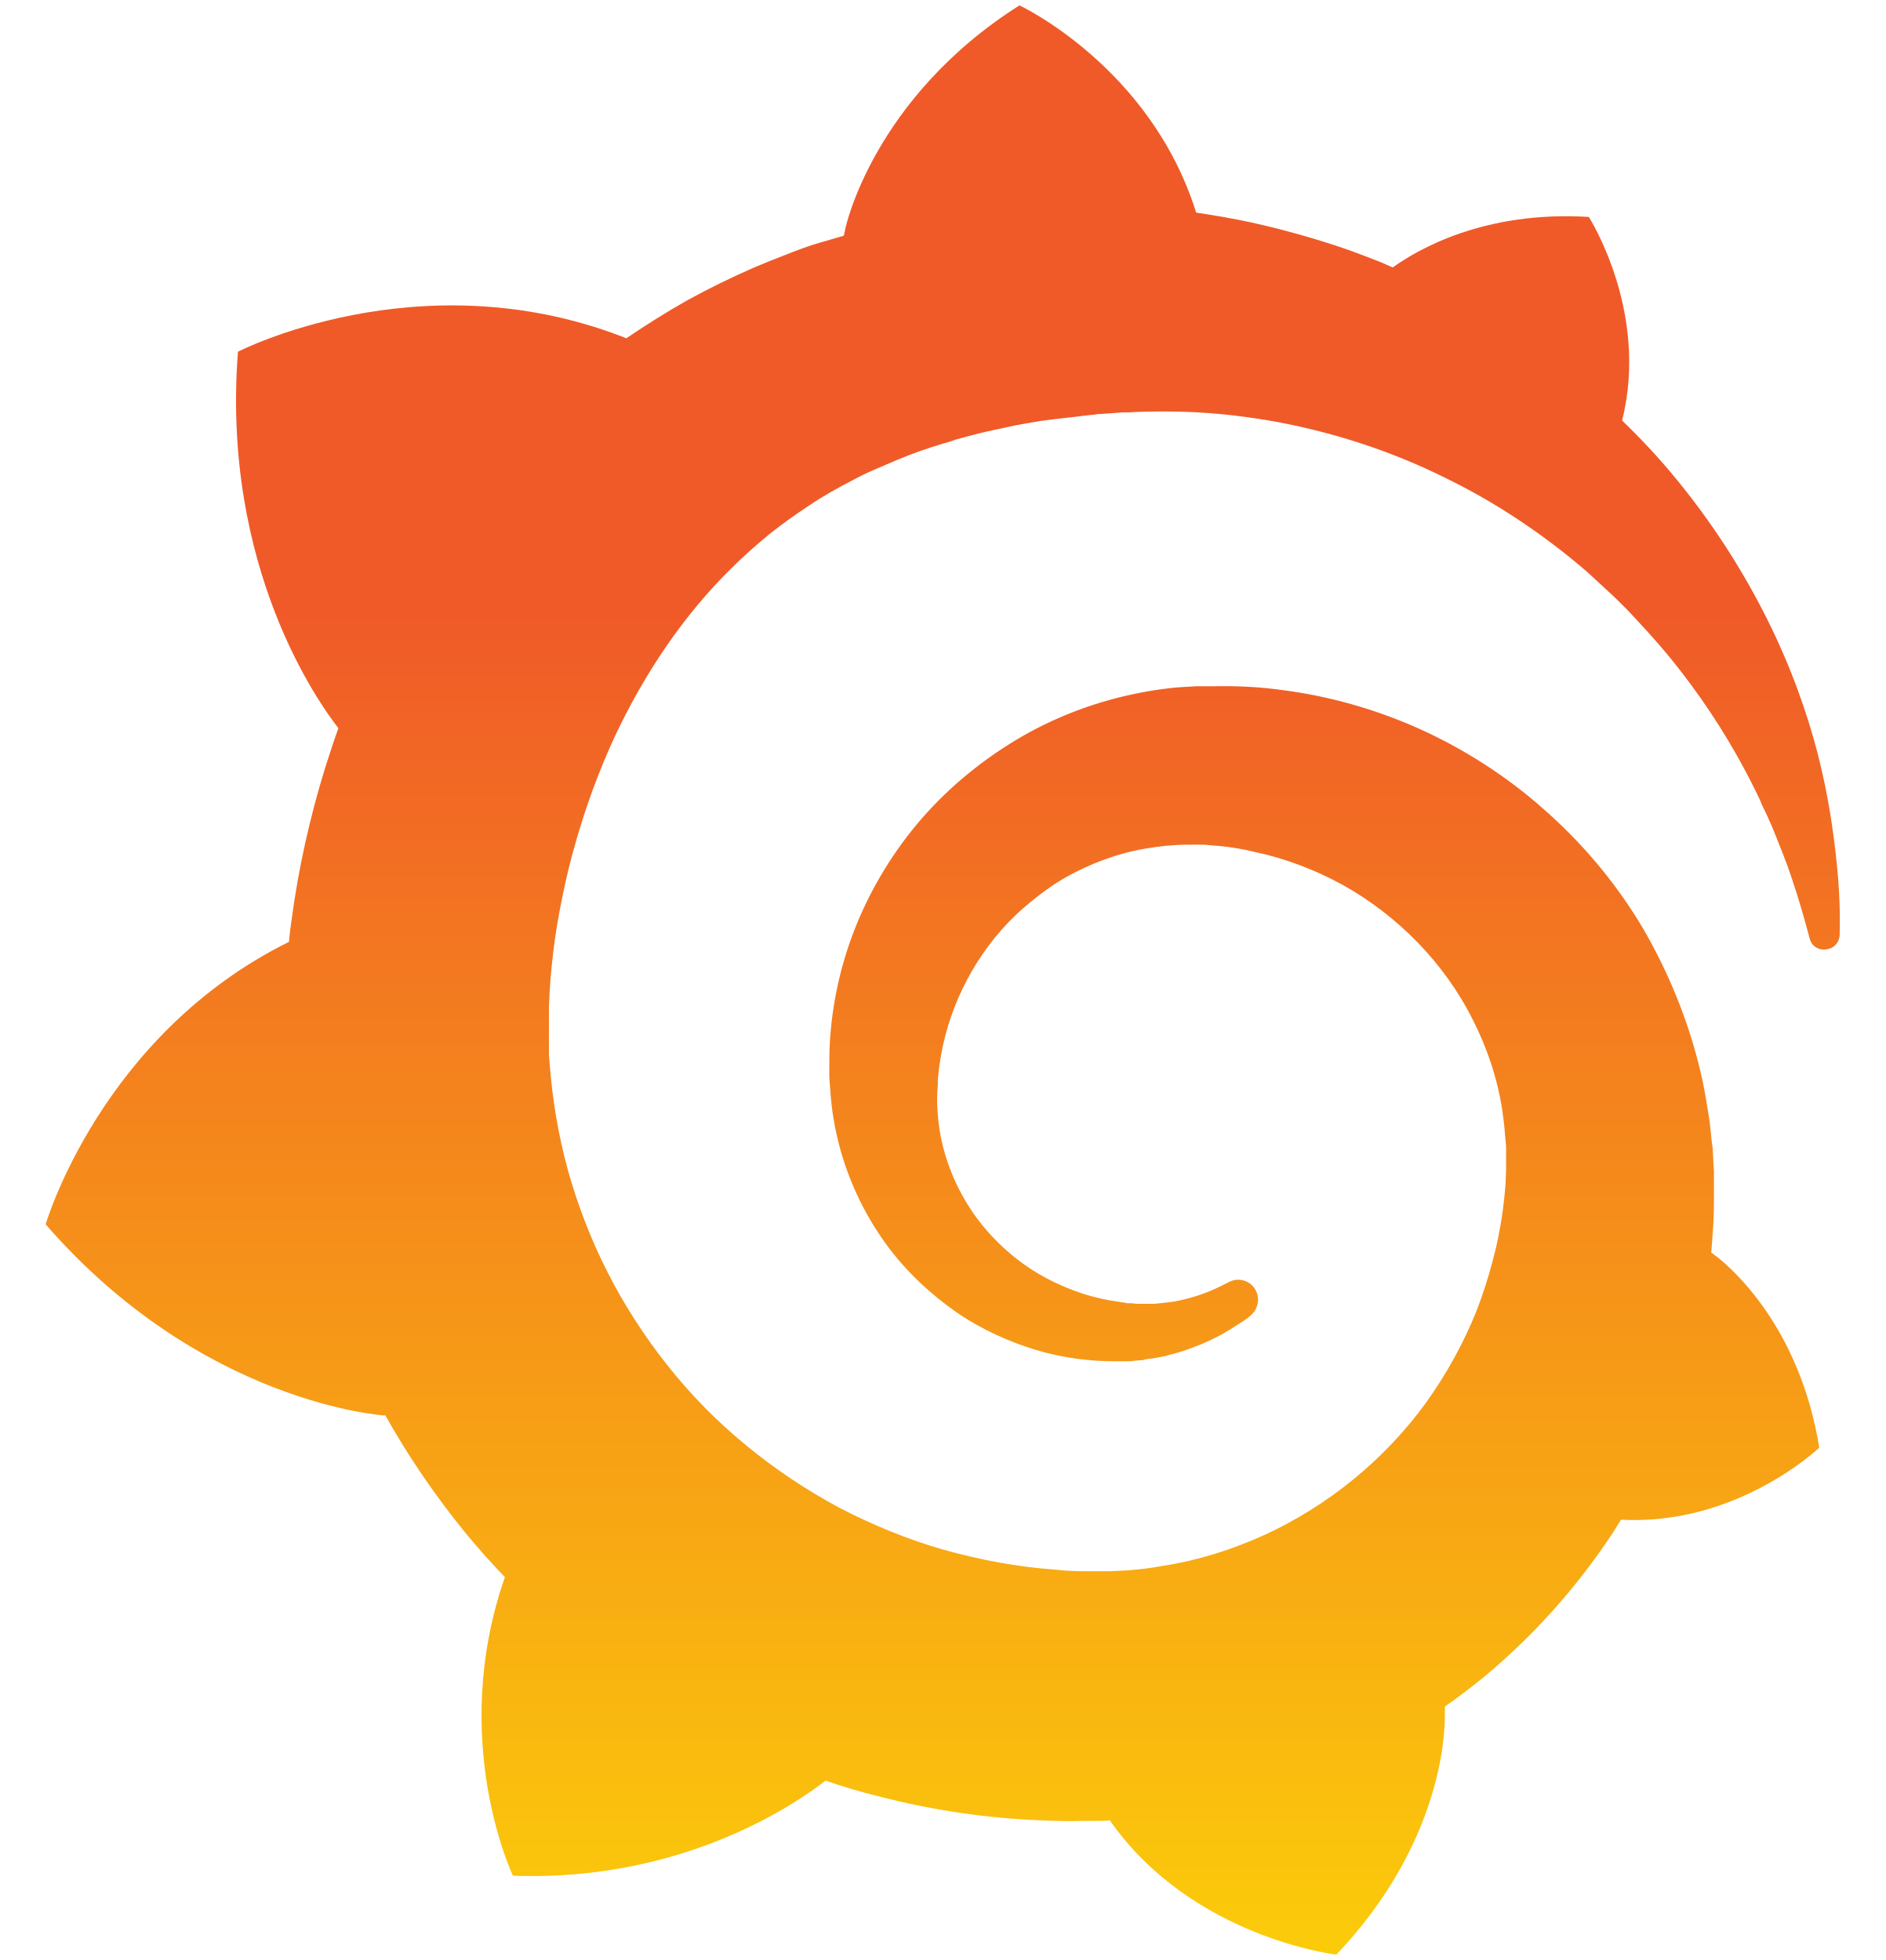
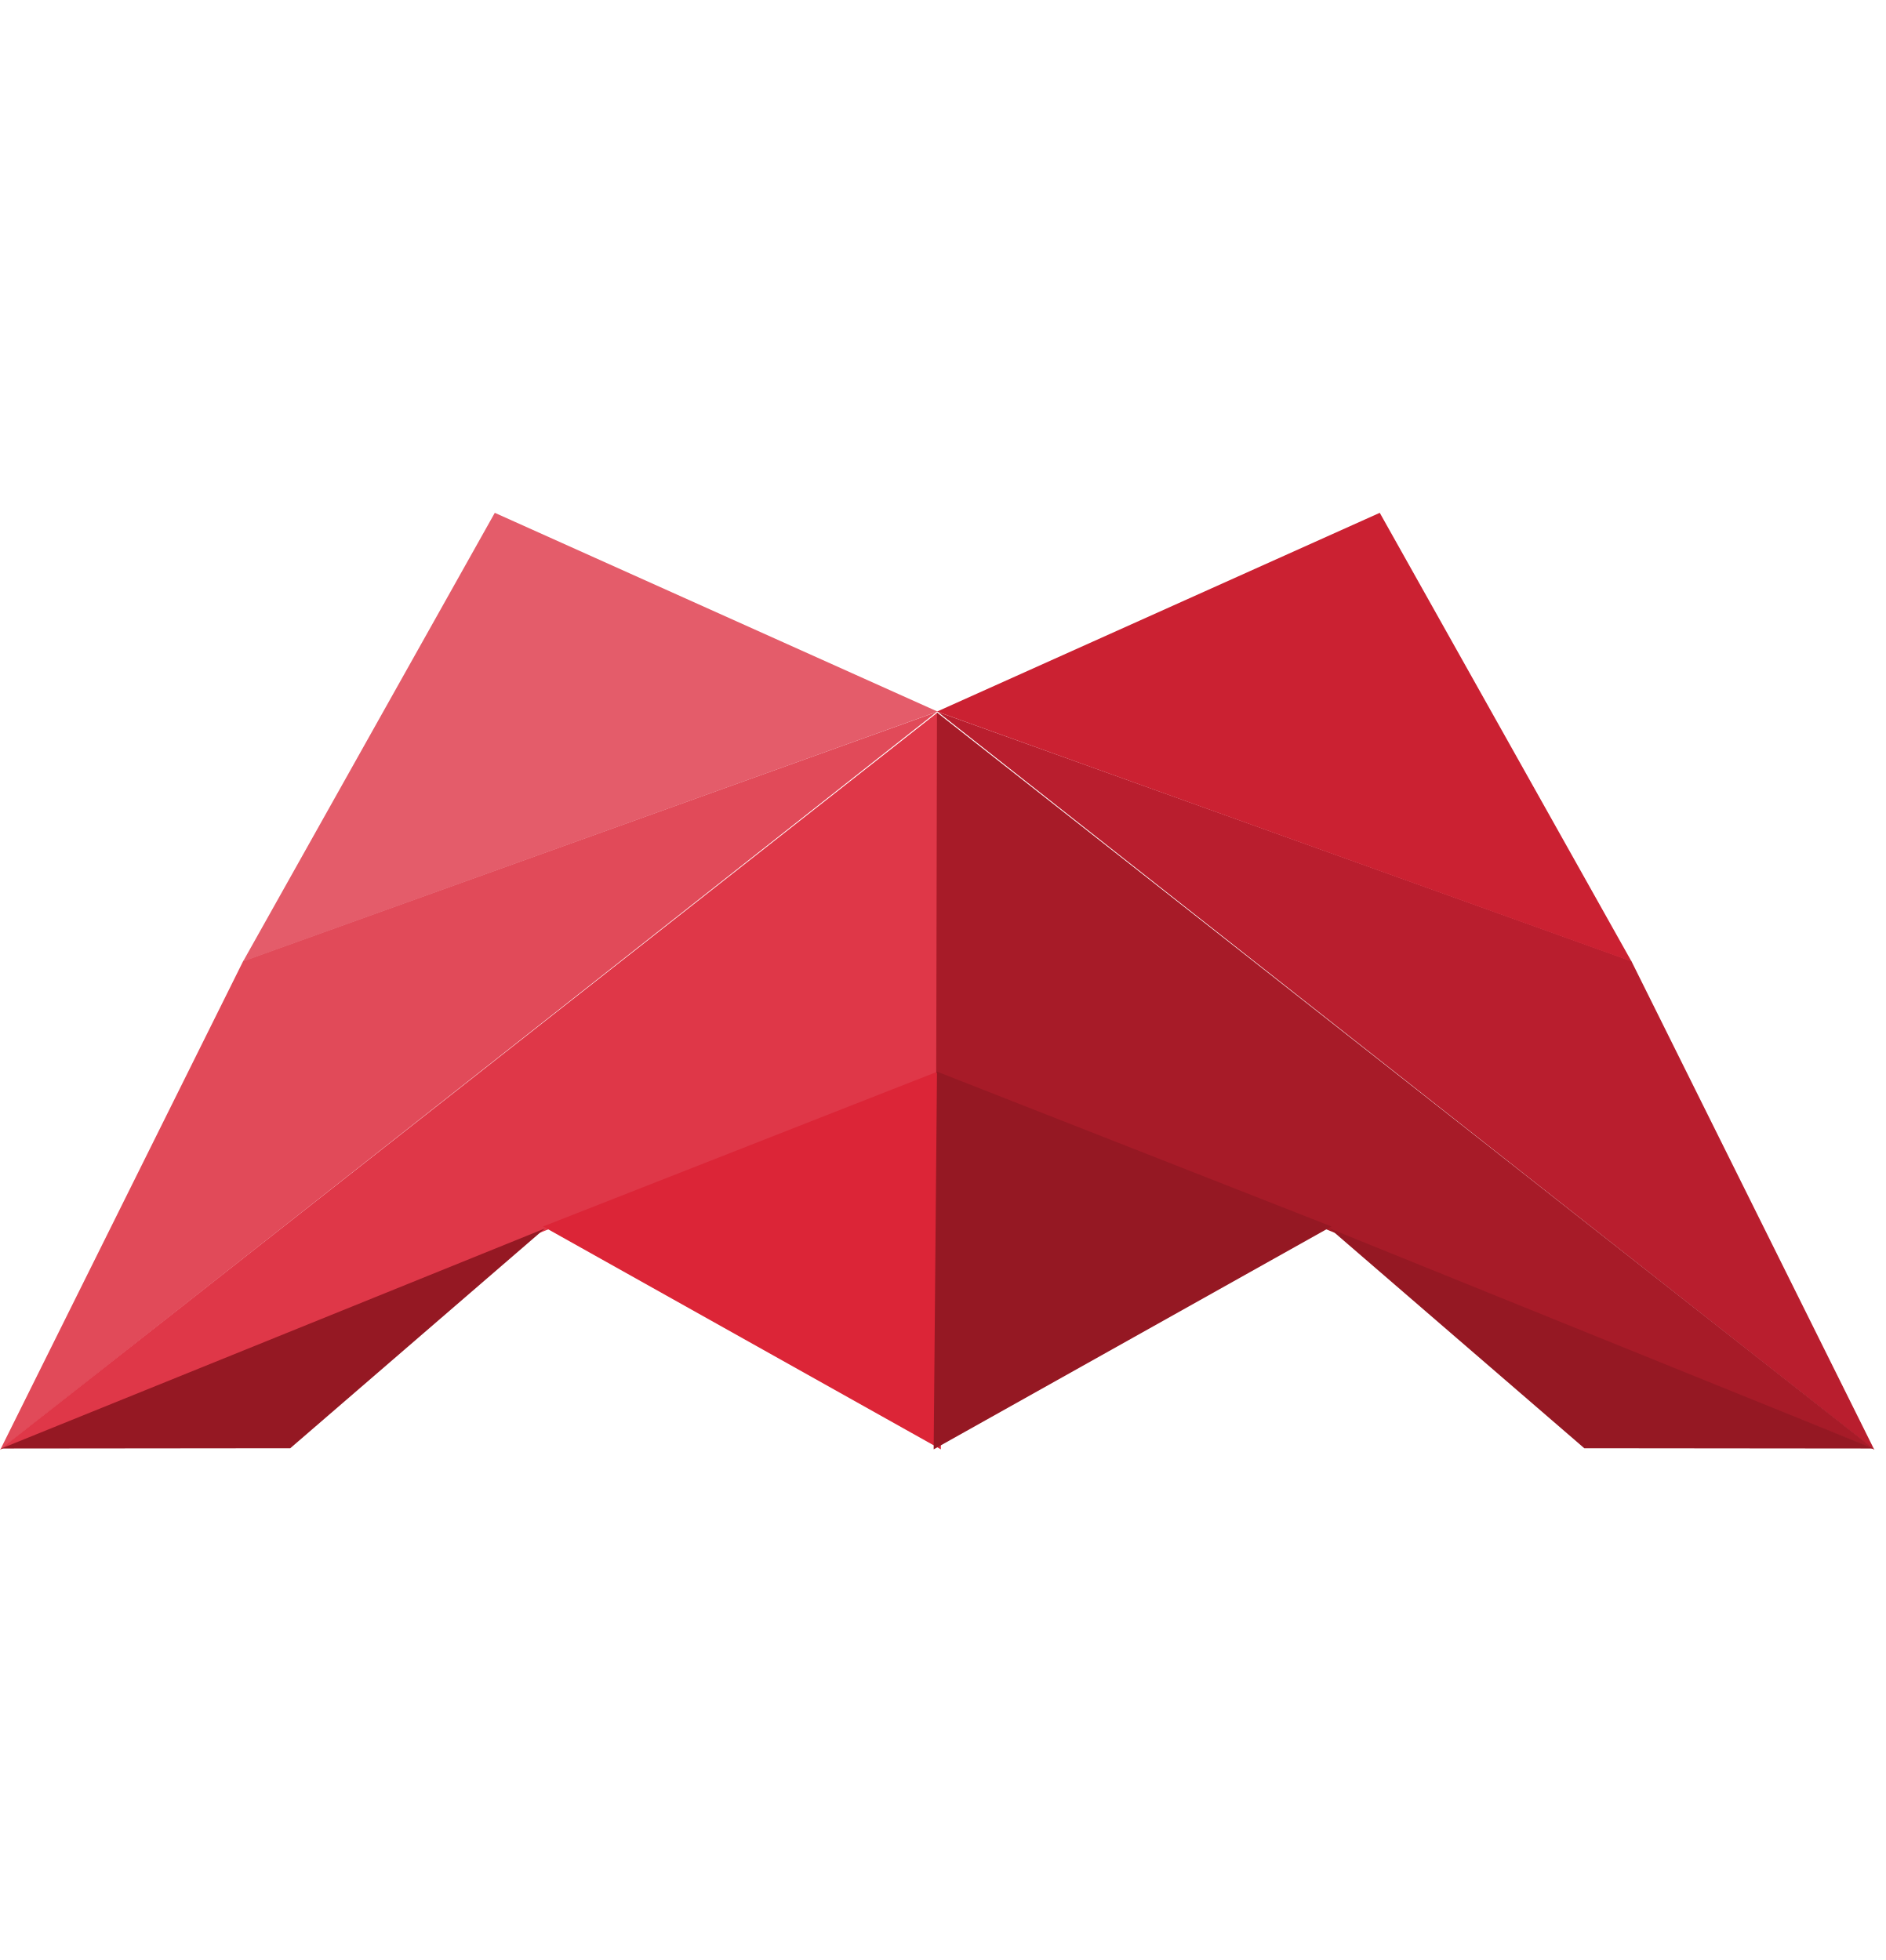
- <svg xmlns="http://www.w3.org/2000/svg" version="1.1" id="Layer_1" x="0px" y="0px" width="351px" height="365px" viewBox="0 0 351 365" style="enable-background:new 0 0 351 365;" xml:space="preserve">
-   <style type="text/css">
- 	.st0{fill:url(#SVGID_1_);}
- </style>
+ <svg xmlns="http://www.w3.org/2000/svg" version="1.1" id="Layer_1" x="0px" y="0px" width="351px" height="365px" viewBox="0 0 351 365" enable-background="new 0 0 351 365" xml:space="preserve">
  <g id="Layer_1_1_">
</g>
-   <linearGradient id="SVGID_1_" gradientUnits="userSpaceOnUse" x1="175.5" y1="445.495" x2="175.5" y2="114.035">
-     <stop offset="0" style="stop-color:#FFF100" />
-     <stop offset="1" style="stop-color:#F05A28" />
-   </linearGradient>
-   <path class="st0" d="M342,161.2c-0.6-6.1-1.6-13.1-3.6-20.9c-2-7.7-5-16.2-9.4-25c-4.4-8.8-10.1-17.9-17.5-26.8  c-2.9-3.5-6.1-6.9-9.5-10.2c5.1-20.3-6.2-37.9-6.2-37.9c-19.5-1.2-31.9,6.1-36.5,9.4c-0.8-0.3-1.5-0.7-2.3-1  c-3.3-1.3-6.7-2.6-10.3-3.7c-3.5-1.1-7.1-2.1-10.8-3c-3.7-0.9-7.4-1.6-11.2-2.2c-0.7-0.1-1.3-0.2-2-0.3  c-8.5-27.2-32.9-38.6-32.9-38.6c-27.3,17.3-32.4,41.5-32.4,41.5s-0.1,0.5-0.3,1.4c-1.5,0.4-3,0.9-4.5,1.3c-2.1,0.6-4.2,1.4-6.2,2.2  c-2.1,0.8-4.1,1.6-6.2,2.5c-4.1,1.8-8.2,3.8-12.2,6c-3.9,2.2-7.7,4.6-11.4,7.1c-0.5-0.2-1-0.4-1-0.4c-37.8-14.4-71.3,2.9-71.3,2.9  c-3.1,40.2,15.1,65.5,18.7,70.1c-0.9,2.5-1.7,5-2.5,7.5c-2.8,9.1-4.9,18.4-6.2,28.1c-0.2,1.4-0.4,2.8-0.5,4.2  C18.8,192.7,8.5,228,8.5,228c29.1,33.5,63.1,35.6,63.1,35.6c0,0,0.1-0.1,0.1-0.1c4.3,7.7,9.3,15,14.9,21.9c2.4,2.9,4.8,5.6,7.4,8.3  c-10.6,30.4,1.5,55.6,1.5,55.6c32.4,1.2,53.7-14.2,58.2-17.7c3.2,1.1,6.5,2.1,9.8,2.9c10,2.6,20.2,4.1,30.4,4.5  c2.5,0.1,5.1,0.2,7.6,0.1l1.2,0l0.8,0l1.6,0l1.6-0.1l0,0.1c15.3,21.8,42.1,24.9,42.1,24.9c19.1-20.1,20.2-40.1,20.2-44.4l0,0  c0,0,0-0.1,0-0.3c0-0.4,0-0.6,0-0.6l0,0c0-0.3,0-0.6,0-0.9c4-2.8,7.8-5.8,11.4-9.1c7.6-6.9,14.3-14.8,19.9-23.3  c0.5-0.8,1-1.6,1.5-2.4c21.6,1.2,36.9-13.4,36.9-13.4c-3.6-22.5-16.4-33.5-19.1-35.6l0,0c0,0-0.1-0.1-0.3-0.2  c-0.2-0.1-0.2-0.2-0.2-0.2c0,0,0,0,0,0c-0.1-0.1-0.3-0.2-0.5-0.3c0.1-1.4,0.2-2.7,0.3-4.1c0.2-2.4,0.2-4.9,0.2-7.3l0-1.8l0-0.9  l0-0.5c0-0.6,0-0.4,0-0.6l-0.1-1.5l-0.1-2c0-0.7-0.1-1.3-0.2-1.9c-0.1-0.6-0.1-1.3-0.2-1.9l-0.2-1.9l-0.3-1.9  c-0.4-2.5-0.8-4.9-1.4-7.4c-2.3-9.7-6.1-18.9-11-27.2c-5-8.3-11.2-15.6-18.3-21.8c-7-6.2-14.9-11.2-23.1-14.9  c-8.3-3.7-16.9-6.1-25.5-7.2c-4.3-0.6-8.6-0.8-12.9-0.7l-1.6,0l-0.4,0c-0.1,0-0.6,0-0.5,0l-0.7,0l-1.6,0.1c-0.6,0-1.2,0.1-1.7,0.1  c-2.2,0.2-4.4,0.5-6.5,0.9c-8.6,1.6-16.7,4.7-23.8,9c-7.1,4.3-13.3,9.6-18.3,15.6c-5,6-8.9,12.7-11.6,19.6c-2.7,6.9-4.2,14.1-4.6,21  c-0.1,1.7-0.1,3.5-0.1,5.2c0,0.4,0,0.9,0,1.3l0.1,1.4c0.1,0.8,0.1,1.7,0.2,2.5c0.3,3.5,1,6.9,1.9,10.1c1.9,6.5,4.9,12.4,8.6,17.4  c3.7,5,8.2,9.1,12.9,12.4c4.7,3.2,9.8,5.5,14.8,7c5,1.5,10,2.1,14.7,2.1c0.6,0,1.2,0,1.7,0c0.3,0,0.6,0,0.9,0c0.3,0,0.6,0,0.9-0.1  c0.5,0,1-0.1,1.5-0.1c0.1,0,0.3,0,0.4-0.1l0.5-0.1c0.3,0,0.6-0.1,0.9-0.1c0.6-0.1,1.1-0.2,1.7-0.3c0.6-0.1,1.1-0.2,1.6-0.4  c1.1-0.2,2.1-0.6,3.1-0.9c2-0.7,4-1.5,5.7-2.4c1.8-0.9,3.4-2,5-3c0.4-0.3,0.9-0.6,1.3-1c1.6-1.3,1.9-3.7,0.6-5.3  c-1.1-1.4-3.1-1.8-4.7-0.9c-0.4,0.2-0.8,0.4-1.2,0.6c-1.4,0.7-2.8,1.3-4.3,1.8c-1.5,0.5-3.1,0.9-4.7,1.2c-0.8,0.1-1.6,0.2-2.5,0.3  c-0.4,0-0.8,0.1-1.3,0.1c-0.4,0-0.9,0-1.2,0c-0.4,0-0.8,0-1.2,0c-0.5,0-1,0-1.5-0.1c0,0-0.3,0-0.1,0l-0.2,0l-0.3,0  c-0.2,0-0.5,0-0.7-0.1c-0.5-0.1-0.9-0.1-1.4-0.2c-3.7-0.5-7.4-1.6-10.9-3.2c-3.6-1.6-7-3.8-10.1-6.6c-3.1-2.8-5.8-6.1-7.9-9.9  c-2.1-3.8-3.6-8-4.3-12.4c-0.3-2.2-0.5-4.5-0.4-6.7c0-0.6,0.1-1.2,0.1-1.8c0,0.2,0-0.1,0-0.1l0-0.2l0-0.5c0-0.3,0.1-0.6,0.1-0.9  c0.1-1.2,0.3-2.4,0.5-3.6c1.7-9.6,6.5-19,13.9-26.1c1.9-1.8,3.9-3.4,6-4.9c2.1-1.5,4.4-2.8,6.8-3.9c2.4-1.1,4.8-2,7.4-2.7  c2.5-0.7,5.1-1.1,7.8-1.4c1.3-0.1,2.6-0.2,4-0.2c0.4,0,0.6,0,0.9,0l1.1,0l0.7,0c0.3,0,0,0,0.1,0l0.3,0l1.1,0.1  c2.9,0.2,5.7,0.6,8.5,1.3c5.6,1.2,11.1,3.3,16.2,6.1c10.2,5.7,18.9,14.5,24.2,25.1c2.7,5.3,4.6,11,5.5,16.9c0.2,1.5,0.4,3,0.5,4.5  l0.1,1.1l0.1,1.1c0,0.4,0,0.8,0,1.1c0,0.4,0,0.8,0,1.1l0,1l0,1.1c0,0.7-0.1,1.9-0.1,2.6c-0.1,1.6-0.3,3.3-0.5,4.9  c-0.2,1.6-0.5,3.2-0.8,4.8c-0.3,1.6-0.7,3.2-1.1,4.7c-0.8,3.1-1.8,6.2-3,9.3c-2.4,6-5.6,11.8-9.4,17.1  c-7.7,10.6-18.2,19.2-30.2,24.7c-6,2.7-12.3,4.7-18.8,5.7c-3.2,0.6-6.5,0.9-9.8,1l-0.6,0l-0.5,0l-1.1,0l-1.6,0l-0.8,0  c0.4,0-0.1,0-0.1,0l-0.3,0c-1.8,0-3.5-0.1-5.3-0.3c-7-0.5-13.9-1.8-20.7-3.7c-6.7-1.9-13.2-4.6-19.4-7.8  c-12.3-6.6-23.4-15.6-32-26.5c-4.3-5.4-8.1-11.3-11.2-17.4c-3.1-6.1-5.6-12.6-7.4-19.1c-1.8-6.6-2.9-13.3-3.4-20.1l-0.1-1.3l0-0.3  l0-0.3l0-0.6l0-1.1l0-0.3l0-0.4l0-0.8l0-1.6l0-0.3c0,0,0,0.1,0-0.1l0-0.6c0-0.8,0-1.7,0-2.5c0.1-3.3,0.4-6.8,0.8-10.2  c0.4-3.4,1-6.9,1.7-10.3c0.7-3.4,1.5-6.8,2.5-10.2c1.9-6.7,4.3-13.2,7.1-19.3c5.7-12.2,13.1-23.1,22-31.8c2.2-2.2,4.5-4.2,6.9-6.2  c2.4-1.9,4.9-3.7,7.5-5.4c2.5-1.7,5.2-3.2,7.9-4.6c1.3-0.7,2.7-1.4,4.1-2c0.7-0.3,1.4-0.6,2.1-0.9c0.7-0.3,1.4-0.6,2.1-0.9  c2.8-1.2,5.7-2.2,8.7-3.1c0.7-0.2,1.5-0.4,2.2-0.7c0.7-0.2,1.5-0.4,2.2-0.6c1.5-0.4,3-0.8,4.5-1.1c0.7-0.2,1.5-0.3,2.3-0.5  c0.8-0.2,1.5-0.3,2.3-0.5c0.8-0.1,1.5-0.3,2.3-0.4l1.1-0.2l1.2-0.2c0.8-0.1,1.5-0.2,2.3-0.3c0.9-0.1,1.7-0.2,2.6-0.3  c0.7-0.1,1.9-0.2,2.6-0.3c0.5-0.1,1.1-0.1,1.6-0.2l1.1-0.1l0.5-0.1l0.6,0c0.9-0.1,1.7-0.1,2.6-0.2l1.3-0.1c0,0,0.5,0,0.1,0l0.3,0  l0.6,0c0.7,0,1.5-0.1,2.2-0.1c2.9-0.1,5.9-0.1,8.8,0c5.8,0.2,11.5,0.9,17,1.9c11.1,2.1,21.5,5.6,31,10.3  c9.5,4.6,17.9,10.3,25.3,16.5c0.5,0.4,0.9,0.8,1.4,1.2c0.4,0.4,0.9,0.8,1.3,1.2c0.9,0.8,1.7,1.6,2.6,2.4c0.9,0.8,1.7,1.6,2.5,2.4  c0.8,0.8,1.6,1.6,2.4,2.5c3.1,3.3,6,6.6,8.6,10c5.2,6.7,9.4,13.5,12.7,19.9c0.2,0.4,0.4,0.8,0.6,1.2c0.2,0.4,0.4,0.8,0.6,1.2  c0.4,0.8,0.8,1.6,1.1,2.4c0.4,0.8,0.7,1.5,1.1,2.3c0.3,0.8,0.7,1.5,1,2.3c1.2,3,2.4,5.9,3.3,8.6c1.5,4.4,2.6,8.3,3.5,11.7  c0.3,1.4,1.6,2.3,3,2.1c1.5-0.1,2.6-1.3,2.6-2.8C342.6,170.4,342.5,166.1,342,161.2z" />
+   <g>
+     <polygon fill-rule="evenodd" clip-rule="evenodd" fill="#E14A59" points="45.281,178.964 174.398,132.581 0.038,270  " />
+     <polygon fill-rule="evenodd" clip-rule="evenodd" fill="#E45C6A" points="92.12,95.5 174.555,132.513 45.241,179.063  " />
+     <polygon fill-rule="evenodd" clip-rule="evenodd" fill="#DF3748" points="0,269.932 174.555,132.684 174.697,199.781  " />
+     <polygon fill-rule="evenodd" clip-rule="evenodd" fill="#DC2537" points="101.108,228.399 175.171,269.904 174.555,199.56  " />
+     <polygon fill-rule="evenodd" clip-rule="evenodd" fill="#951823" points="0.228,269.747 101.438,228.777 54.041,269.696  " />
+     <polygon fill-rule="evenodd" clip-rule="evenodd" fill="#B91E2E" points="303.719,178.964 174.602,132.581 348.963,270  " />
+     <polygon fill-rule="evenodd" clip-rule="evenodd" fill="#CB2132" points="256.88,95.5 174.445,132.513 303.76,179.063  " />
+     <polygon fill-rule="evenodd" clip-rule="evenodd" fill="#A71B28" points="349,269.932 174.445,132.684 174.303,199.781  " />
+     <polygon fill-rule="evenodd" clip-rule="evenodd" fill="#951823" points="247.892,228.399 173.828,269.904 174.445,199.56  " />
+     <polygon fill-rule="evenodd" clip-rule="evenodd" fill="#951823" points="348.771,269.747 247.562,228.777 294.959,269.696  " />
+   </g>
</svg>
